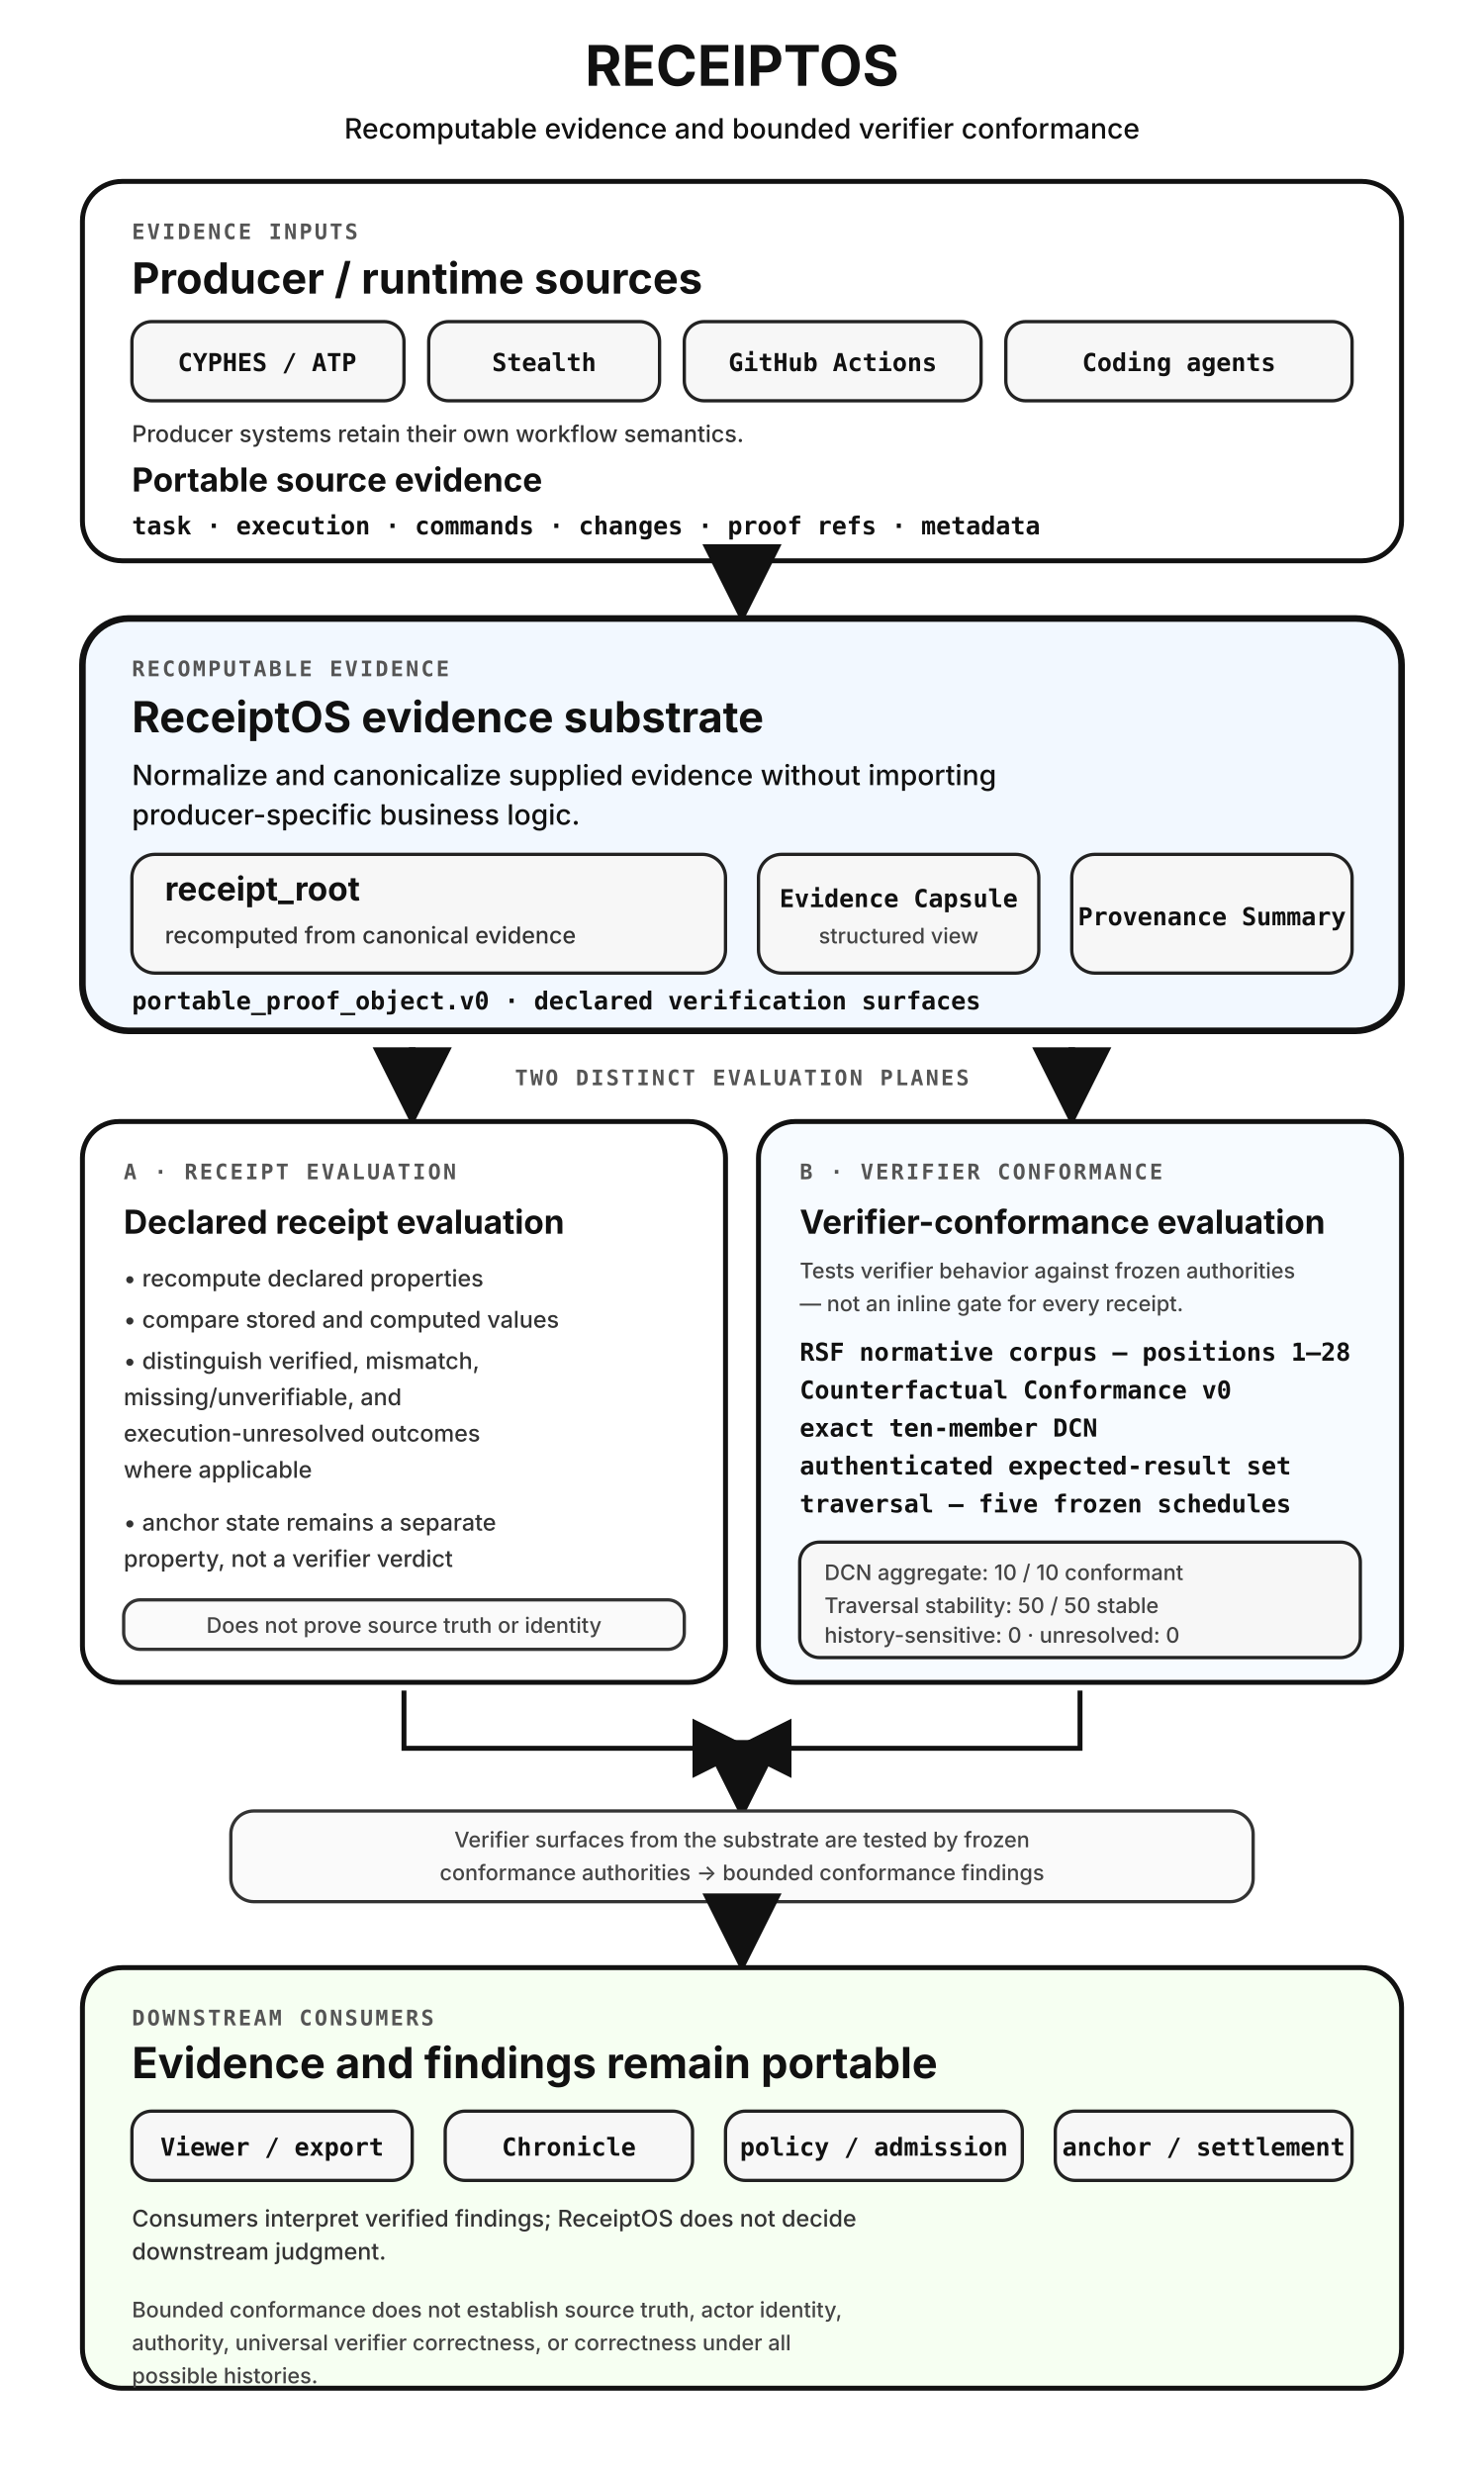
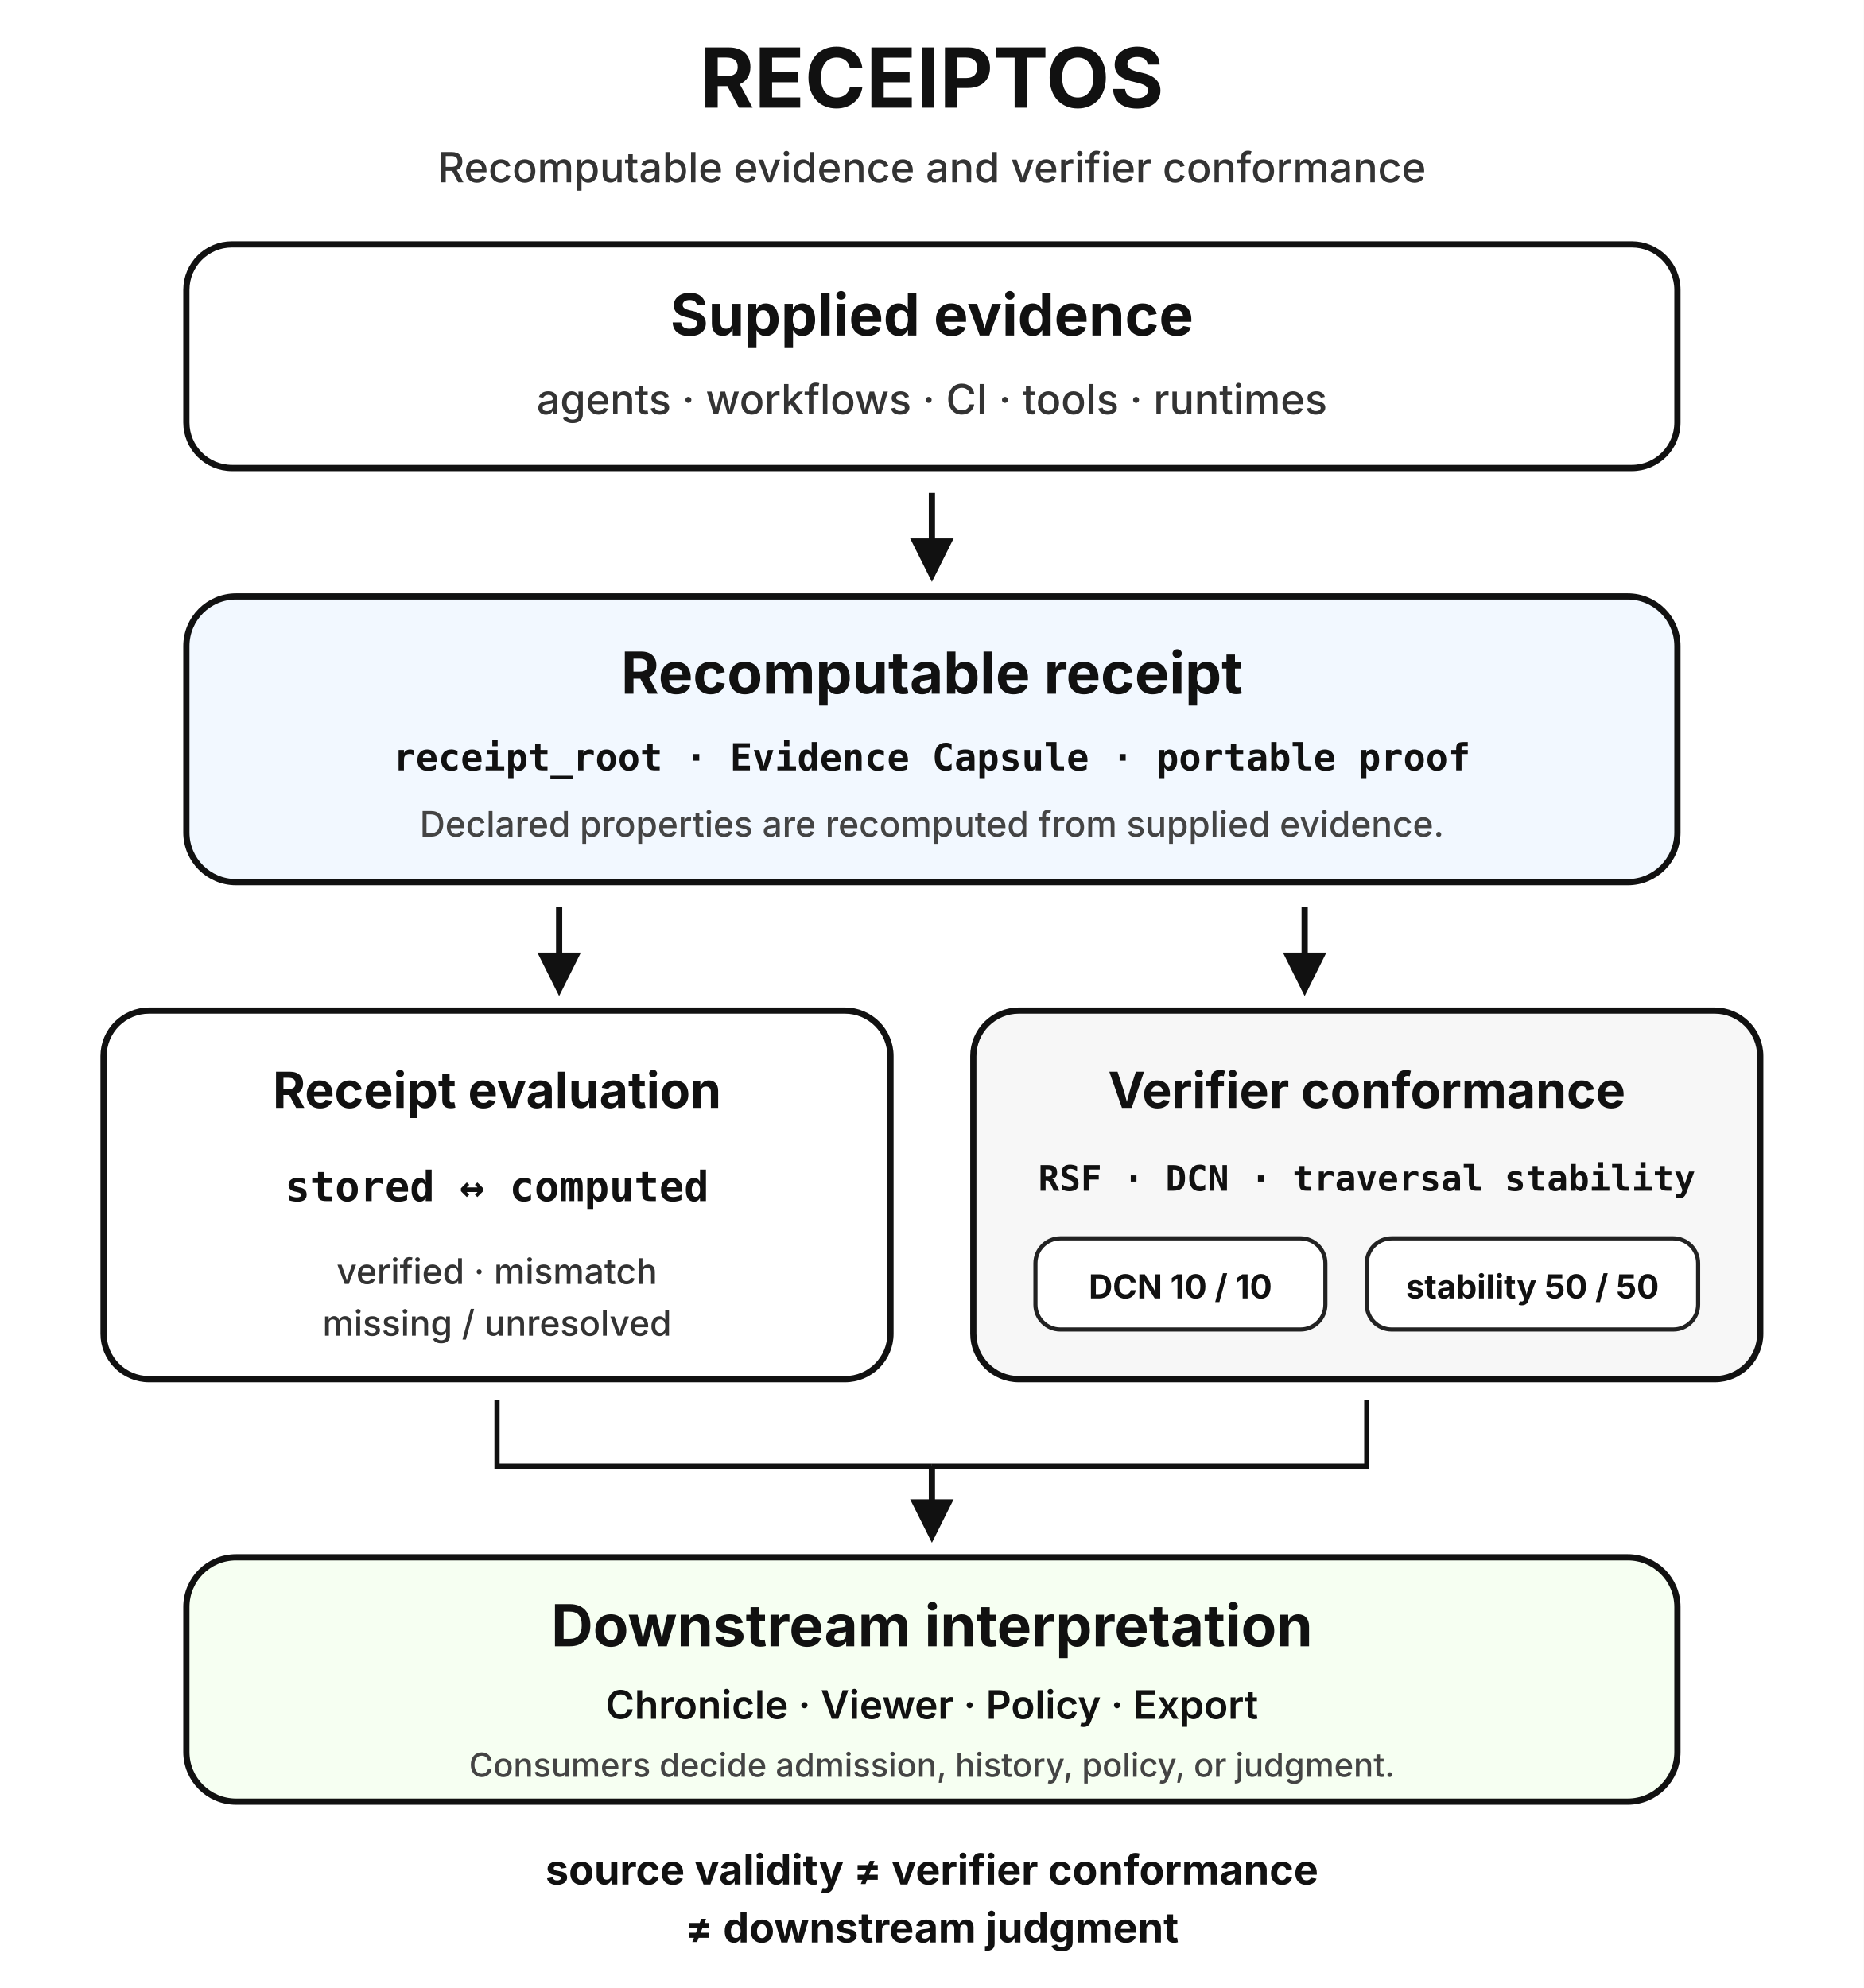
- <svg xmlns="http://www.w3.org/2000/svg" width="900" height="1500" viewBox="0 0 900 1500" role="img" aria-labelledby="title desc">
-   <style>
-     .bg { fill: #ffffff; }
-     .box { fill: #ffffff; stroke: #111111; stroke-width: 3; }
-     .soft { fill: #f7f7f7; stroke: #222222; stroke-width: 2; }
-     .core { fill: #f2f8ff; stroke: #111111; stroke-width: 4; }
-     .plane { fill: #ffffff; stroke: #111111; stroke-width: 3; }
-     .conf { fill: #f7fbff; stroke: #111111; stroke-width: 3; }
-     .settle { fill: #f6fff2; stroke: #111111; stroke-width: 3; }
-     .note { fill: #fafafa; stroke: #333333; stroke-width: 2; }
-     .title { font: 700 34px ui-sans-serif, system-ui, -apple-system, BlinkMacSystemFont, "Segoe UI", sans-serif; fill: #111111; }
-     .h1 { font: 700 26px ui-sans-serif, system-ui, -apple-system, BlinkMacSystemFont, "Segoe UI", sans-serif; fill: #111111; }
-     .h2 { font: 700 20px ui-sans-serif, system-ui, -apple-system, BlinkMacSystemFont, "Segoe UI", sans-serif; fill: #111111; }
-     .body { font: 500 17px ui-sans-serif, system-ui, -apple-system, BlinkMacSystemFont, "Segoe UI", sans-serif; fill: #111111; }
-     .mono { font: 600 15px ui-monospace, SFMono-Regular, Menlo, Consolas, monospace; fill: #111111; }
-     .small { font: 500 14px ui-sans-serif, system-ui, -apple-system, BlinkMacSystemFont, "Segoe UI", sans-serif; fill: #333333; }
-     .tiny { font: 500 13px ui-sans-serif, system-ui, -apple-system, BlinkMacSystemFont, "Segoe UI", sans-serif; fill: #444444; }
-     .label { font: 700 13px ui-monospace, SFMono-Regular, Menlo, Consolas, monospace; letter-spacing: 1.4px; fill: #555555; }
-     .arrow { stroke: #111111; stroke-width: 4; fill: none; marker-end: url(#arrow); }
-     .arrow-thin { stroke: #111111; stroke-width: 3; fill: none; marker-end: url(#arrow); }
-   </style>
+ <svg xmlns="http://www.w3.org/2000/svg" width="900" height="960" viewBox="0 0 900 960" role="img" aria-labelledby="title desc">
  <defs>
-     <marker id="arrow" markerWidth="12" markerHeight="12" refX="10" refY="6" orient="auto" markerUnits="strokeWidth">
-       <path d="M 0 0 L 12 6 L 0 12 z" fill="#111111" />
+     <marker id="arrow" markerWidth="7" markerHeight="7" refX="6" refY="3.5" orient="auto" markerUnits="strokeWidth">
+       <path d="M 0 0 L 7 3.5 L 0 7 z" fill="#111111" />
    </marker>
  </defs>
-   <rect class="bg" x="0" y="0" width="900" height="1500" />
-   <text class="title" x="450" y="52" text-anchor="middle">RECEIPTOS</text>
-   <text class="body" x="450" y="84" text-anchor="middle">Recomputable evidence and bounded verifier conformance</text>
-   <rect class="box" x="50" y="110" width="800" height="230" rx="24" />
-   <text class="label" x="80" y="145">EVIDENCE INPUTS</text>
-   <text class="h1" x="80" y="178">Producer / runtime sources</text>
-   <rect class="soft" x="80" y="195" width="165" height="48" rx="12" />
-   <text class="mono" x="162" y="225" text-anchor="middle">CYPHES / ATP</text>
-   <rect class="soft" x="260" y="195" width="140" height="48" rx="12" />
-   <text class="mono" x="330" y="225" text-anchor="middle">Stealth</text>
-   <rect class="soft" x="415" y="195" width="180" height="48" rx="12" />
-   <text class="mono" x="505" y="225" text-anchor="middle">GitHub Actions</text>
-   <rect class="soft" x="610" y="195" width="210" height="48" rx="12" />
-   <text class="mono" x="715" y="225" text-anchor="middle">Coding agents</text>
-   <text class="small" x="80" y="268">Producer systems retain their own workflow semantics.</text>
-   <text class="h2" x="80" y="298">Portable source evidence</text>
-   <text class="mono" x="80" y="324">task · execution · commands · changes · proof refs · metadata</text>
-   <path class="arrow" d="M450 350 L450 370" />
-   <rect class="core" x="50" y="375" width="800" height="250" rx="28" />
-   <text class="label" x="80" y="410">RECOMPUTABLE EVIDENCE</text>
-   <text class="h1" x="80" y="444">ReceiptOS evidence substrate</text>
-   <text class="body" x="80" y="476">Normalize and canonicalize supplied evidence without importing</text>
-   <text class="body" x="80" y="500">producer-specific business logic.</text>
-   <rect class="soft" x="80" y="518" width="360" height="72" rx="14" />
-   <text class="h2" x="100" y="546">receipt_root</text>
-   <text class="small" x="100" y="572">recomputed from canonical evidence</text>
-   <rect class="soft" x="460" y="518" width="170" height="72" rx="14" />
-   <text class="mono" x="545" y="550" text-anchor="middle">Evidence Capsule</text>
-   <text class="tiny" x="545" y="572" text-anchor="middle">structured view</text>
-   <rect class="soft" x="650" y="518" width="170" height="72" rx="14" />
-   <text class="mono" x="735" y="561" text-anchor="middle">Provenance Summary</text>
-   <text class="mono" x="80" y="612">portable_proof_object.v0 · declared verification surfaces</text>
-   <path class="arrow" d="M250 635 L250 675" />
-   <path class="arrow" d="M650 635 L650 675" />
-   <text class="label" x="450" y="658" text-anchor="middle">TWO DISTINCT EVALUATION PLANES</text>
-   <rect class="plane" x="50" y="680" width="390" height="340" rx="22" />
-   <text class="label" x="75" y="715">A · RECEIPT EVALUATION</text>
-   <text class="h2" x="75" y="748">Declared receipt evaluation</text>
-   <text class="small" x="75" y="780">• recompute declared properties</text>
-   <text class="small" x="75" y="805">• compare stored and computed values</text>
-   <text class="small" x="75" y="830">• distinguish verified, mismatch,</text>
-   <text class="small" x="75" y="852">  missing/unverifiable, and</text>
-   <text class="small" x="75" y="874">  execution-unresolved outcomes</text>
-   <text class="small" x="75" y="896">  where applicable</text>
-   <text class="small" x="75" y="928">• anchor state remains a separate</text>
-   <text class="small" x="75" y="950">  property, not a verifier verdict</text>
-   <rect class="note" x="75" y="970" width="340" height="30" rx="10" />
-   <text class="tiny" x="245" y="990" text-anchor="middle">Does not prove source truth or identity</text>
-   <rect class="conf" x="460" y="680" width="390" height="340" rx="22" />
-   <text class="label" x="485" y="715">B · VERIFIER CONFORMANCE</text>
-   <text class="h2" x="485" y="748">Verifier-conformance evaluation</text>
-   <text class="tiny" x="485" y="775">Tests verifier behavior against frozen authorities</text>
-   <text class="tiny" x="485" y="795">— not an inline gate for every receipt.</text>
-   <text class="mono" x="485" y="825">RSF normative corpus — positions 1–28</text>
-   <text class="mono" x="485" y="848">Counterfactual Conformance v0</text>
-   <text class="mono" x="485" y="871">exact ten-member DCN</text>
-   <text class="mono" x="485" y="894">authenticated expected-result set</text>
-   <text class="mono" x="485" y="917">traversal — five frozen schedules</text>
-   <rect class="soft" x="485" y="935" width="340" height="70" rx="12" />
-   <text class="tiny" x="500" y="958">DCN aggregate: 10 / 10 conformant</text>
-   <text class="tiny" x="500" y="978">Traversal stability: 50 / 50 stable</text>
-   <text class="tiny" x="500" y="996">history-sensitive: 0 · unresolved: 0</text>
-   <path class="arrow-thin" d="M245 1025 L245 1060 L450 1060" />
-   <path class="arrow-thin" d="M655 1025 L655 1060 L450 1060" />
-   <path class="arrow" d="M450 1060 L450 1095" />
-   <rect class="note" x="140" y="1098" width="620" height="55" rx="14" />
-   <text class="tiny" x="450" y="1120" text-anchor="middle">Verifier surfaces from the substrate are tested by frozen</text>
-   <text class="tiny" x="450" y="1140" text-anchor="middle">conformance authorities → bounded conformance findings</text>
-   <path class="arrow" d="M450 1155 L450 1188" />
-   <rect class="settle" x="50" y="1193" width="800" height="255" rx="24" />
-   <text class="label" x="80" y="1228">DOWNSTREAM CONSUMERS</text>
-   <text class="h1" x="80" y="1260">Evidence and findings remain portable</text>
-   <rect class="soft" x="80" y="1280" width="170" height="42" rx="12" />
-   <text class="mono" x="165" y="1307" text-anchor="middle">Viewer / export</text>
-   <rect class="soft" x="270" y="1280" width="150" height="42" rx="12" />
-   <text class="mono" x="345" y="1307" text-anchor="middle">Chronicle</text>
-   <rect class="soft" x="440" y="1280" width="180" height="42" rx="12" />
-   <text class="mono" x="530" y="1307" text-anchor="middle">policy / admission</text>
-   <rect class="soft" x="640" y="1280" width="180" height="42" rx="12" />
-   <text class="mono" x="730" y="1307" text-anchor="middle">anchor / settlement</text>
-   <text class="small" x="80" y="1350">Consumers interpret verified findings; ReceiptOS does not decide</text>
-   <text class="small" x="80" y="1370">downstream judgment.</text>
-   <text class="tiny" x="80" y="1405">Bounded conformance does not establish source truth, actor identity,</text>
-   <text class="tiny" x="80" y="1425">authority, universal verifier correctness, or correctness under all</text>
-   <text class="tiny" x="80" y="1445">possible histories.</text>
+   <rect x="0" y="0" width="900" height="960" fill="#ffffff" />
+   <text x="450" y="52" text-anchor="middle" font-family="ui-sans-serif, system-ui, -apple-system, Segoe UI, sans-serif" font-size="40" font-weight="700" fill="#111111">RECEIPTOS</text>
+   <text x="450" y="88" text-anchor="middle" font-family="ui-sans-serif, system-ui, -apple-system, Segoe UI, sans-serif" font-size="20" font-weight="500" fill="#333333">Recomputable evidence and verifier conformance</text>
+   <rect x="90" y="118" width="720" height="108" rx="22" fill="#ffffff" stroke="#111111" stroke-width="3" />
+   <text x="450" y="162" text-anchor="middle" font-family="ui-sans-serif, system-ui, -apple-system, Segoe UI, sans-serif" font-size="28" font-weight="700" fill="#111111">Supplied evidence</text>
+   <text x="450" y="200" text-anchor="middle" font-family="ui-sans-serif, system-ui, -apple-system, Segoe UI, sans-serif" font-size="20" font-weight="500" fill="#333333">agents · workflows · CI · tools · runtimes</text>
+   <path d="M450 238 L450 278" stroke="#111111" stroke-width="3" fill="none" marker-end="url(#arrow)" />
+   <rect x="90" y="288" width="720" height="138" rx="24" fill="#f2f8ff" stroke="#111111" stroke-width="3" />
+   <text x="450" y="335" text-anchor="middle" font-family="ui-sans-serif, system-ui, -apple-system, Segoe UI, sans-serif" font-size="28" font-weight="700" fill="#111111">Recomputable receipt</text>
+   <text x="450" y="372" text-anchor="middle" font-family="ui-monospace, SFMono-Regular, Menlo, Consolas, monospace" font-size="18" font-weight="600" fill="#111111">receipt_root · Evidence Capsule · portable proof</text>
+   <text x="450" y="404" text-anchor="middle" font-family="ui-sans-serif, system-ui, -apple-system, Segoe UI, sans-serif" font-size="17" font-weight="500" fill="#444444">Declared properties are recomputed from supplied evidence.</text>
+   <path d="M270 438 L270 478" stroke="#111111" stroke-width="3" fill="none" marker-end="url(#arrow)" />
+   <path d="M630 438 L630 478" stroke="#111111" stroke-width="3" fill="none" marker-end="url(#arrow)" />
+   <rect x="50" y="488" width="380" height="178" rx="22" fill="#ffffff" stroke="#111111" stroke-width="3" />
+   <text x="240" y="535" text-anchor="middle" font-family="ui-sans-serif, system-ui, -apple-system, Segoe UI, sans-serif" font-size="24" font-weight="700" fill="#111111">Receipt evaluation</text>
+   <text x="240" y="580" text-anchor="middle" font-family="ui-monospace, SFMono-Regular, Menlo, Consolas, monospace" font-size="20" font-weight="600" fill="#111111">stored ↔ computed</text>
+   <text x="240" y="620" text-anchor="middle" font-family="ui-sans-serif, system-ui, -apple-system, Segoe UI, sans-serif" font-size="17" font-weight="500" fill="#333333">verified · mismatch</text>
+   <text x="240" y="645" text-anchor="middle" font-family="ui-sans-serif, system-ui, -apple-system, Segoe UI, sans-serif" font-size="17" font-weight="500" fill="#333333">missing / unresolved</text>
+   <rect x="470" y="488" width="380" height="178" rx="22" fill="#f7f7f7" stroke="#111111" stroke-width="3" />
+   <text x="660" y="535" text-anchor="middle" font-family="ui-sans-serif, system-ui, -apple-system, Segoe UI, sans-serif" font-size="24" font-weight="700" fill="#111111">Verifier conformance</text>
+   <text x="660" y="575" text-anchor="middle" font-family="ui-monospace, SFMono-Regular, Menlo, Consolas, monospace" font-size="17" font-weight="600" fill="#111111">RSF · DCN · traversal stability</text>
+   <rect x="500" y="598" width="140" height="44" rx="12" fill="#ffffff" stroke="#222222" stroke-width="2" />
+   <text x="570" y="627" text-anchor="middle" font-family="ui-sans-serif, system-ui, -apple-system, Segoe UI, sans-serif" font-size="16" font-weight="700" fill="#111111">DCN 10 / 10</text>
+   <rect x="660" y="598" width="160" height="44" rx="12" fill="#ffffff" stroke="#222222" stroke-width="2" />
+   <text x="740" y="627" text-anchor="middle" font-family="ui-sans-serif, system-ui, -apple-system, Segoe UI, sans-serif" font-size="16" font-weight="700" fill="#111111">stability 50 / 50</text>
+   <path d="M240 676 L240 708 L450 708" stroke="#111111" stroke-width="2.5" fill="none" />
+   <path d="M660 676 L660 708 L450 708" stroke="#111111" stroke-width="2.5" fill="none" />
+   <path d="M450 708 L450 742" stroke="#111111" stroke-width="3" fill="none" marker-end="url(#arrow)" />
+   <rect x="90" y="752" width="720" height="118" rx="24" fill="#f6fff2" stroke="#111111" stroke-width="3" />
+   <text x="450" y="795" text-anchor="middle" font-family="ui-sans-serif, system-ui, -apple-system, Segoe UI, sans-serif" font-size="28" font-weight="700" fill="#111111">Downstream interpretation</text>
+   <text x="450" y="830" text-anchor="middle" font-family="ui-sans-serif, system-ui, -apple-system, Segoe UI, sans-serif" font-size="19" font-weight="600" fill="#111111">Chronicle · Viewer · Policy · Export</text>
+   <text x="450" y="858" text-anchor="middle" font-family="ui-sans-serif, system-ui, -apple-system, Segoe UI, sans-serif" font-size="16" font-weight="500" fill="#444444">Consumers decide admission, history, policy, or judgment.</text>
+   <text x="450" y="910" text-anchor="middle" font-family="ui-sans-serif, system-ui, -apple-system, Segoe UI, sans-serif" font-size="20" font-weight="700" fill="#111111">source validity ≠ verifier conformance</text>
+   <text x="450" y="938" text-anchor="middle" font-family="ui-sans-serif, system-ui, -apple-system, Segoe UI, sans-serif" font-size="20" font-weight="700" fill="#111111">≠ downstream judgment</text>
</svg>
